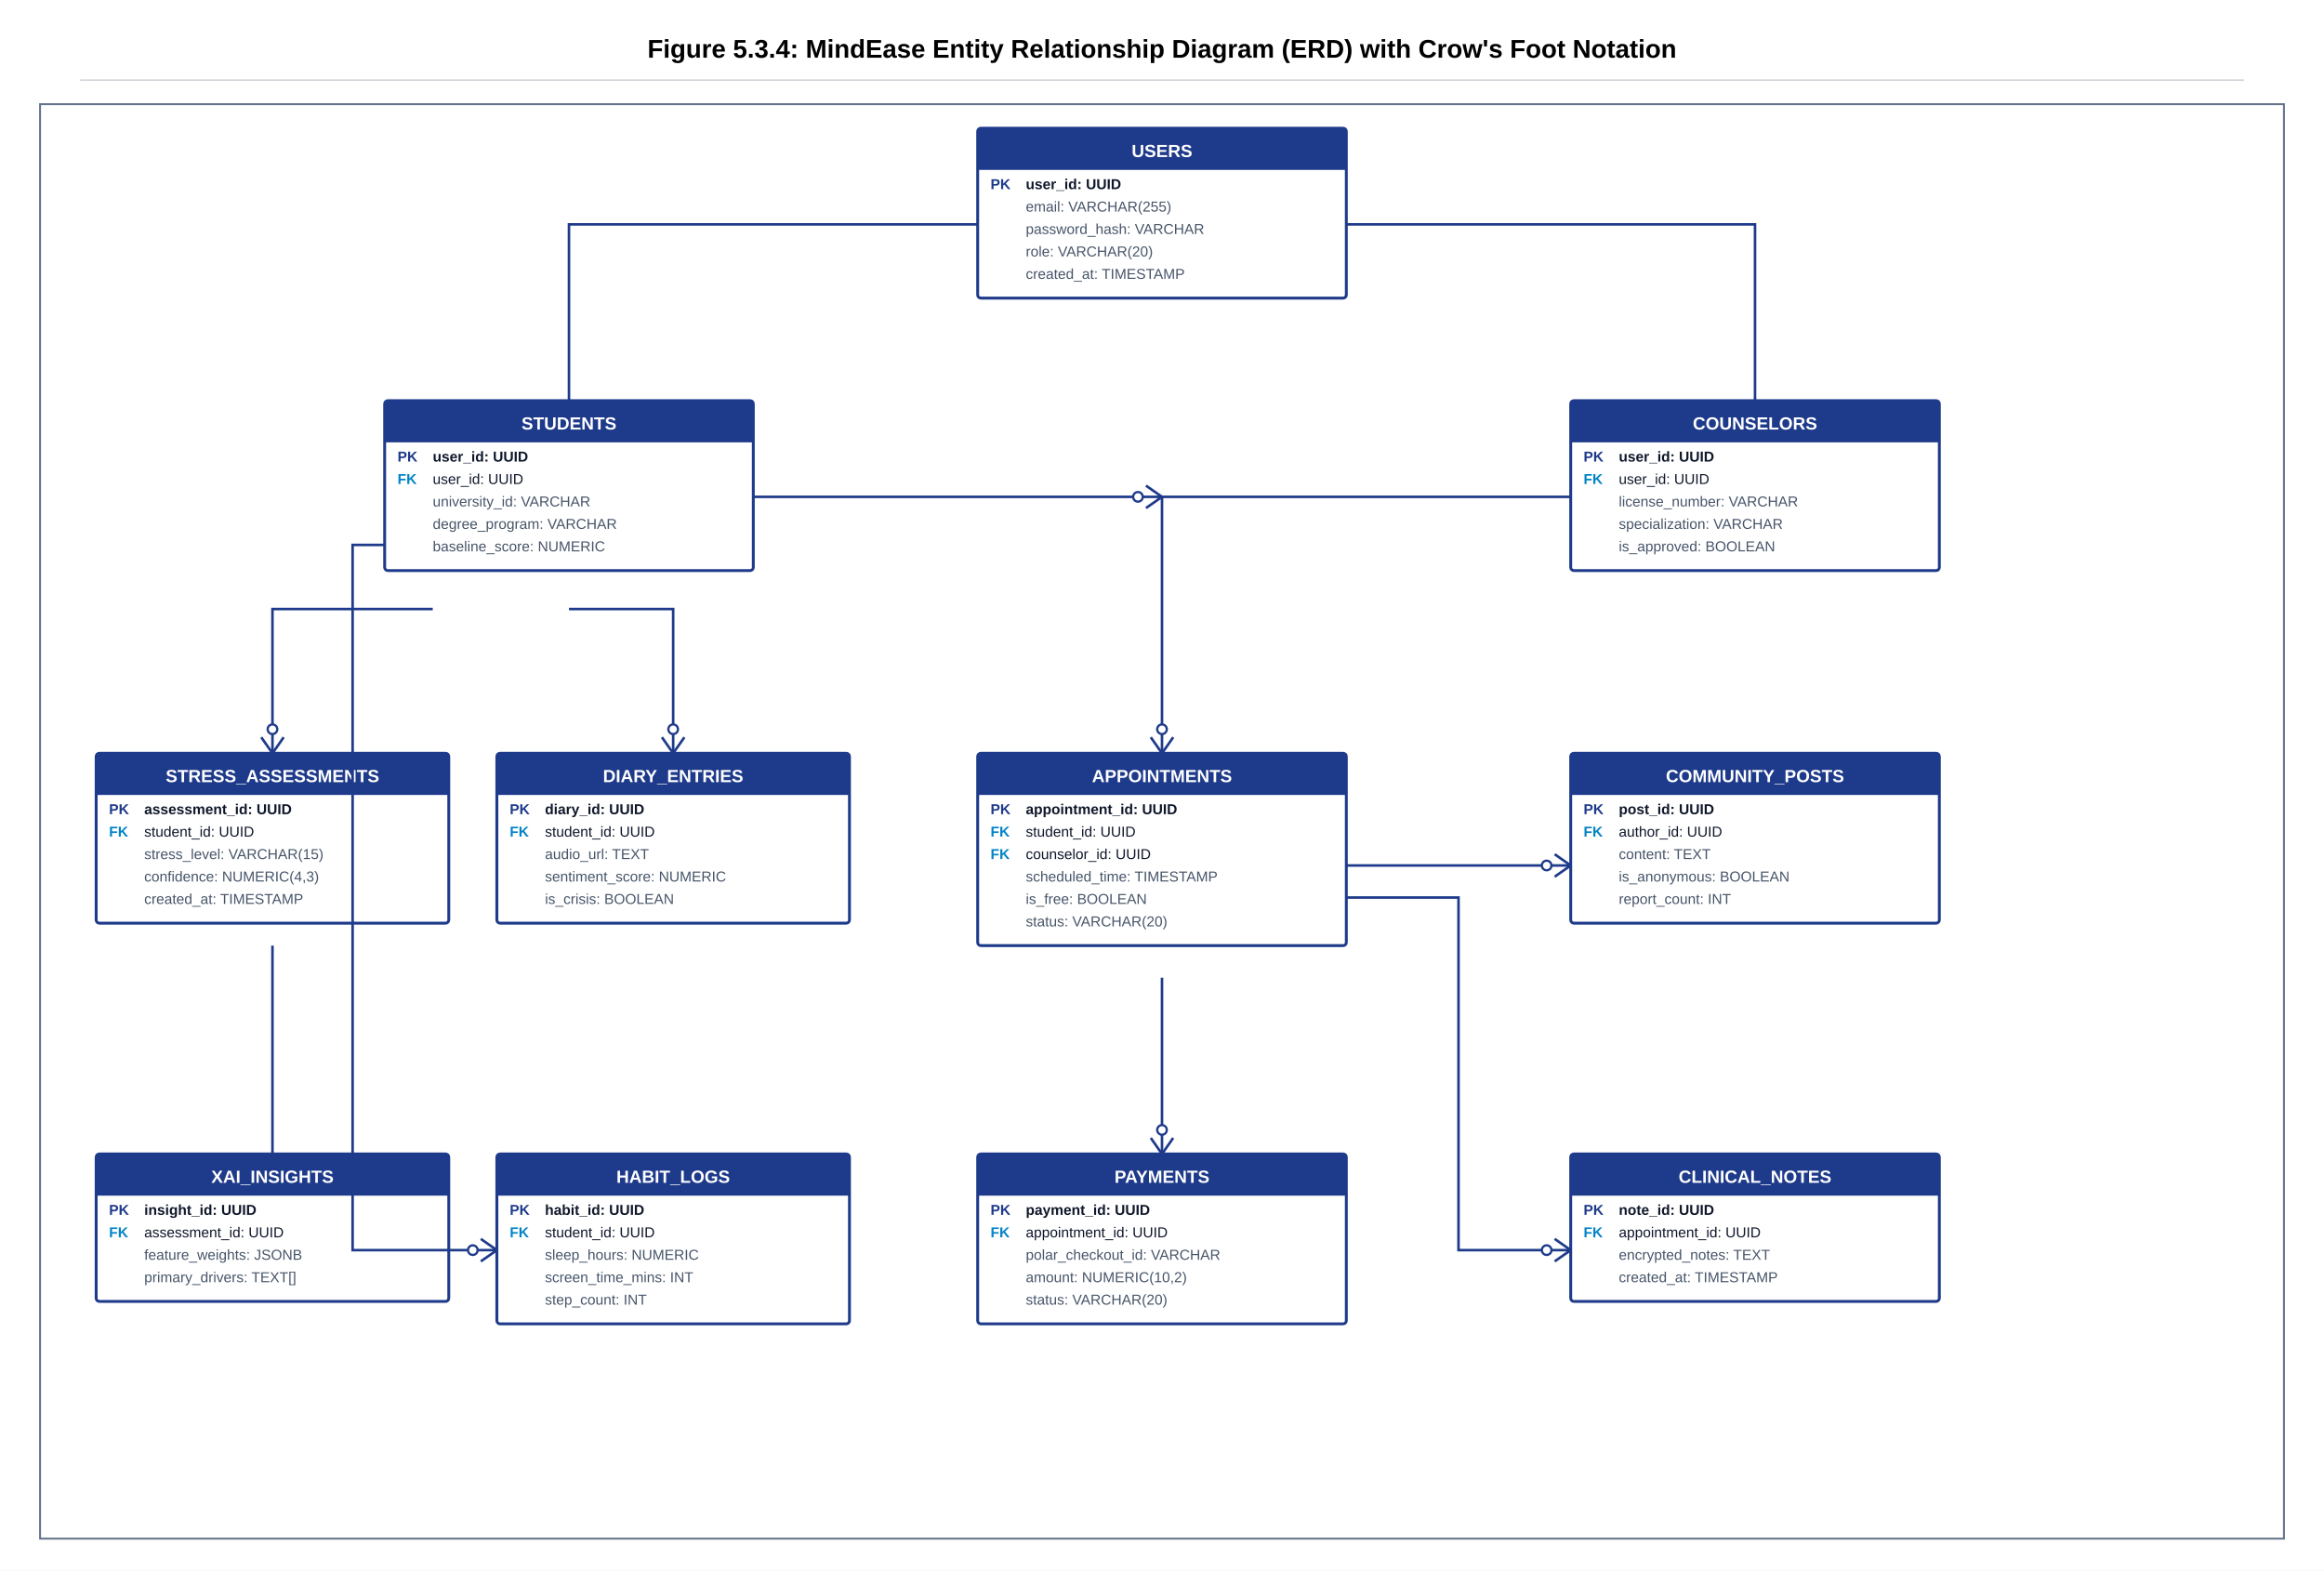
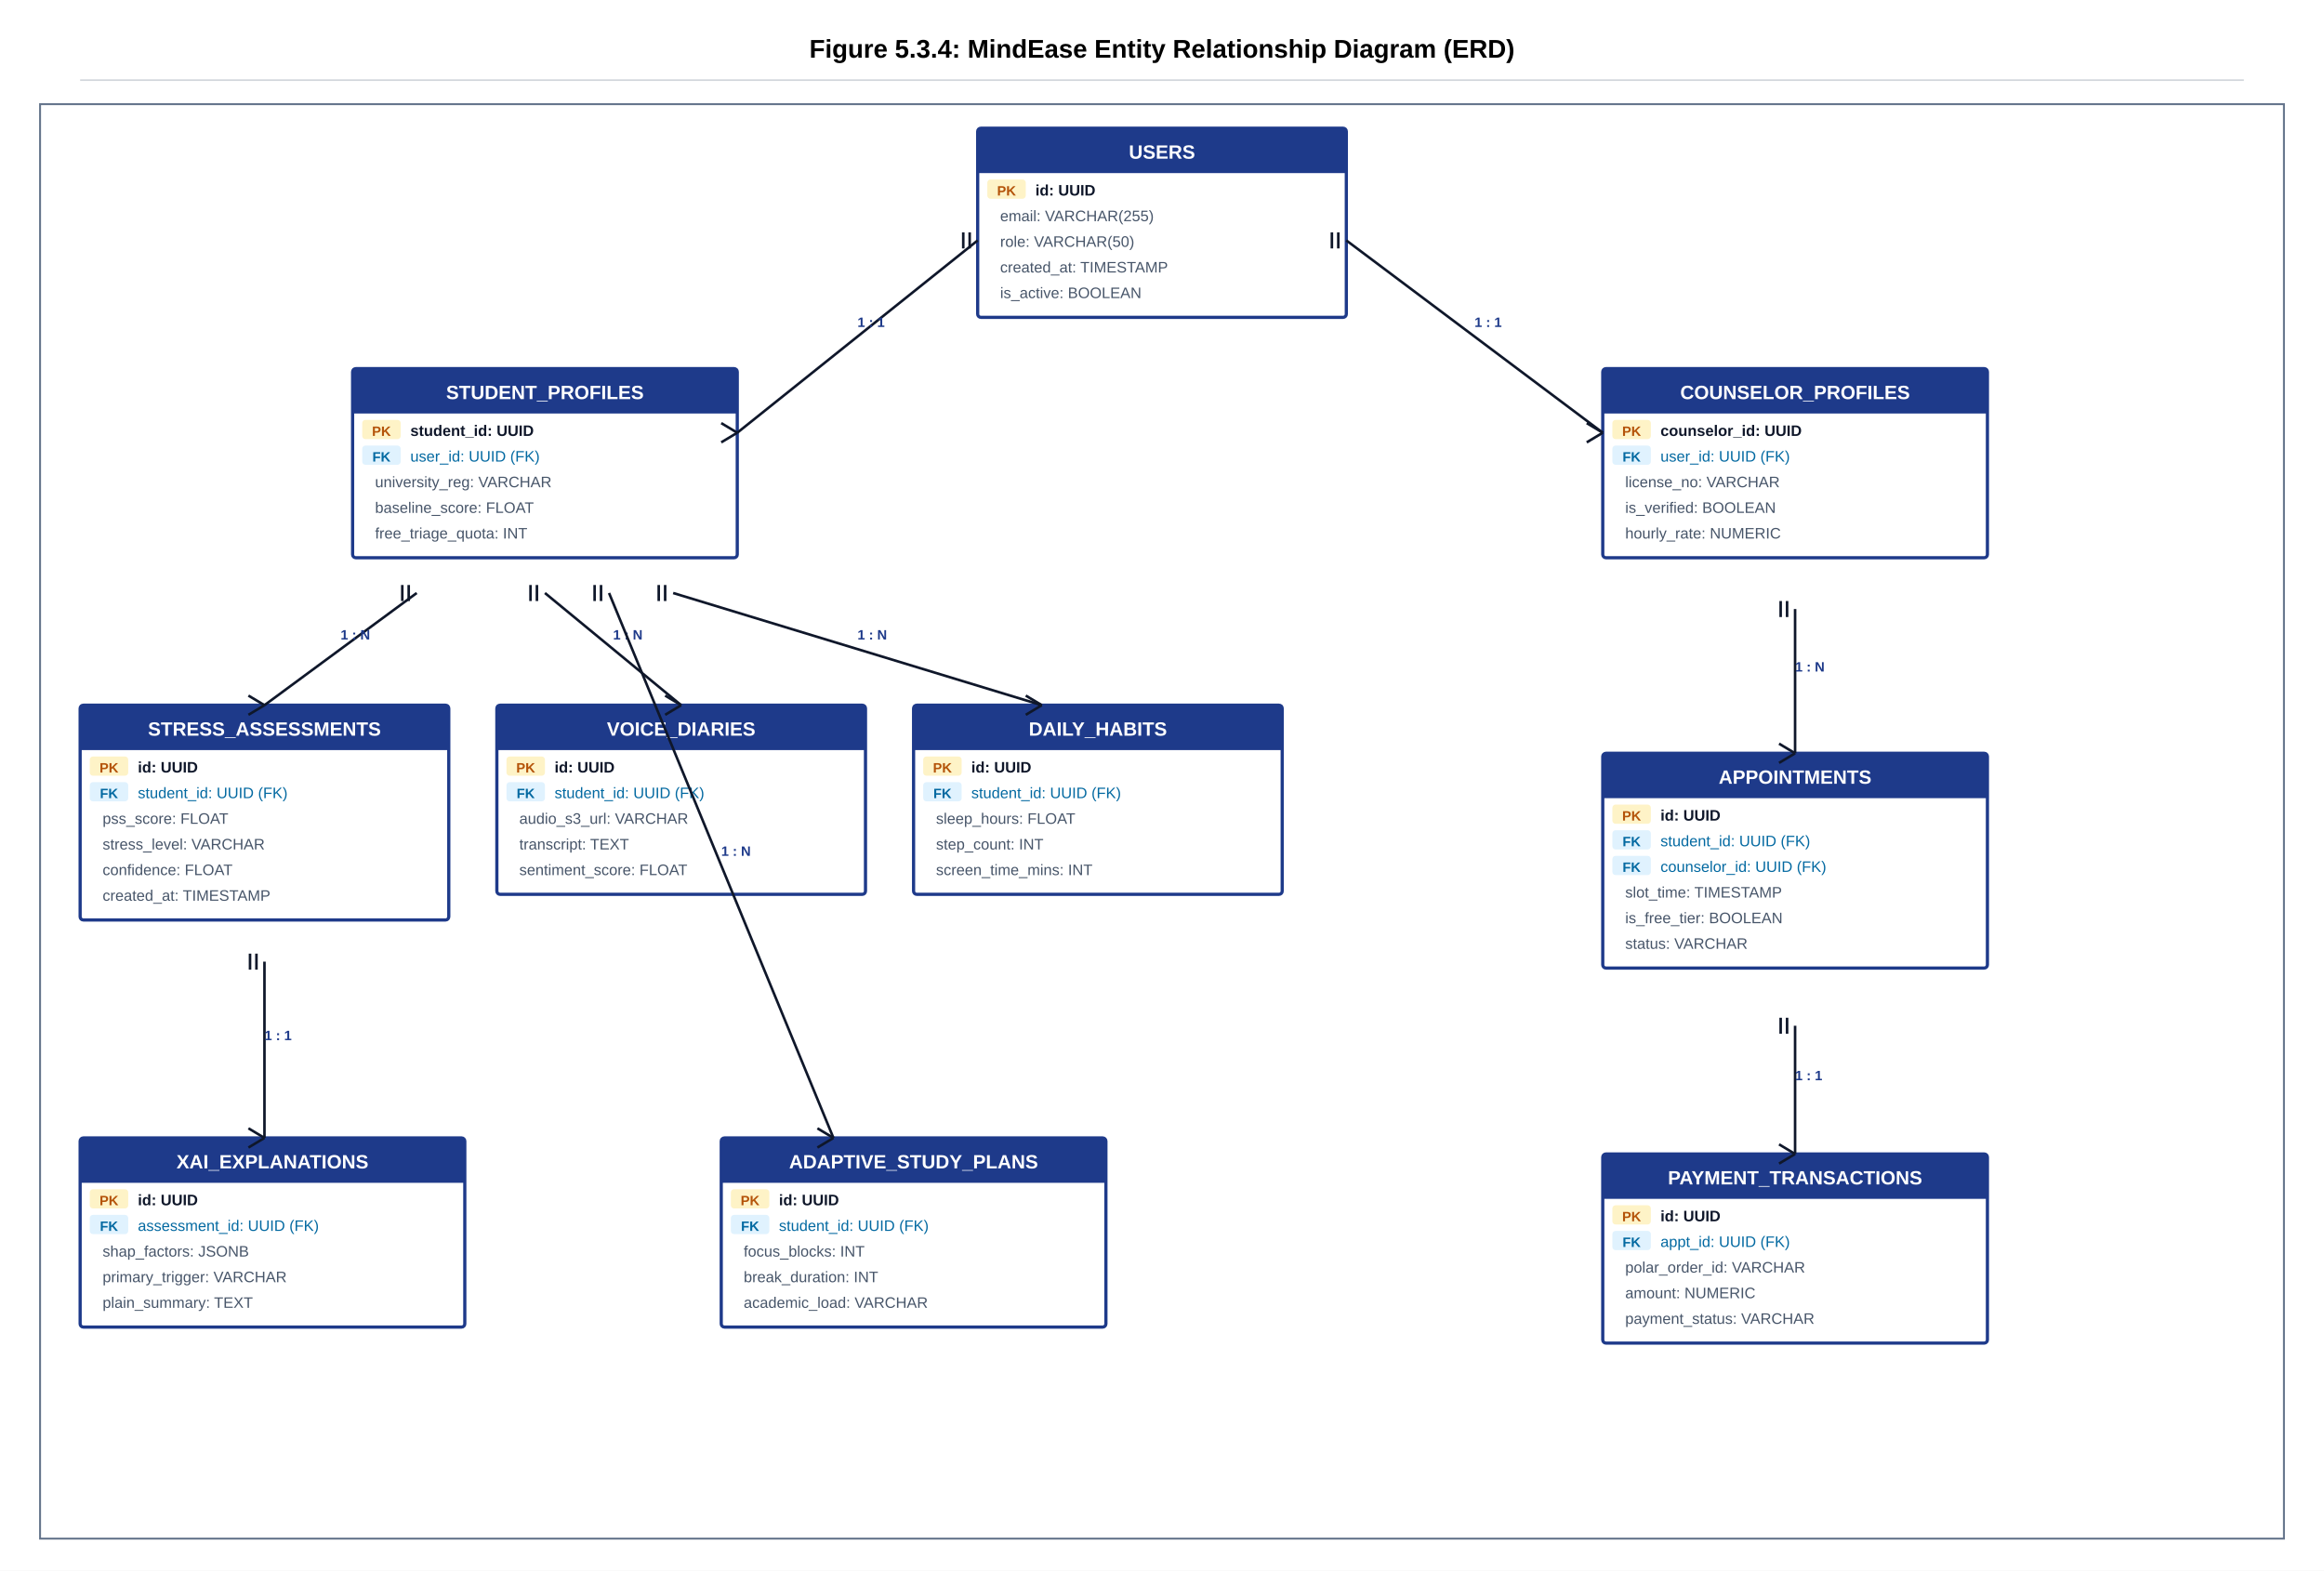
<svg xmlns="http://www.w3.org/2000/svg" width="1450" height="980" viewBox="0 0 1450 980">
  <rect width="1450" height="980" fill="#ffffff" />
-   <text x="725.0" y="36" font-family="Arial, sans-serif" font-size="16" font-weight="bold" fill="#000000" text-anchor="middle">Figure 5.3.4: MindEase Entity Relationship Diagram (ERD) with Crow's Foot Notation</text>
+   <text x="725.0" y="36" font-family="Arial, sans-serif" font-size="16" font-weight="bold" fill="#000000" text-anchor="middle">Figure 5.3.4: MindEase Entity Relationship Diagram (ERD)</text>
  <line x1="50" y1="50" x2="1400" y2="50" stroke="#d1d5db" stroke-width="1" />
  <rect x="25" y="65" width="1400" height="895" fill="none" stroke="#64748b" stroke-width="1.2" />
-   <rect x="610" y="80" width="230" height="106" fill="#ffffff" stroke="#1e3a8a" stroke-width="1.8" rx="2" />
-   <rect x="610" y="80" width="230" height="26" fill="#1e3a8a" />
-   <text x="725.0" y="98" font-family="Arial, sans-serif" font-size="11" font-weight="bold" fill="#ffffff" text-anchor="middle">USERS</text>
-   <text x="618" y="118" font-family="Arial, sans-serif" font-size="9" font-weight="bold" fill="#1e3a8a">PK</text>
-   <text x="640" y="118" font-family="Arial, sans-serif" font-size="9" font-weight="bold" fill="#0f172a">user_id: UUID</text>
-   <text x="640" y="132" font-family="Arial, sans-serif" font-size="9" fill="#475569">email: VARCHAR(255)</text>
-   <text x="640" y="146" font-family="Arial, sans-serif" font-size="9" fill="#475569">password_hash: VARCHAR</text>
-   <text x="640" y="160" font-family="Arial, sans-serif" font-size="9" fill="#475569">role: VARCHAR(20)</text>
-   <text x="640" y="174" font-family="Arial, sans-serif" font-size="9" fill="#475569">created_at: TIMESTAMP</text>
-   <rect x="240" y="250" width="230" height="106" fill="#ffffff" stroke="#1e3a8a" stroke-width="1.8" rx="2" />
-   <rect x="240" y="250" width="230" height="26" fill="#1e3a8a" />
-   <text x="355.0" y="268" font-family="Arial, sans-serif" font-size="11" font-weight="bold" fill="#ffffff" text-anchor="middle">STUDENTS</text>
-   <text x="248" y="288" font-family="Arial, sans-serif" font-size="9" font-weight="bold" fill="#1e3a8a">PK</text>
-   <text x="270" y="288" font-family="Arial, sans-serif" font-size="9" font-weight="bold" fill="#0f172a">user_id: UUID</text>
-   <text x="248" y="302" font-family="Arial, sans-serif" font-size="9" font-weight="bold" fill="#0284c7">FK</text>
-   <text x="270" y="302" font-family="Arial, sans-serif" font-size="9" fill="#0f172a">user_id: UUID</text>
-   <text x="270" y="316" font-family="Arial, sans-serif" font-size="9" fill="#475569">university_id: VARCHAR</text>
-   <text x="270" y="330" font-family="Arial, sans-serif" font-size="9" fill="#475569">degree_program: VARCHAR</text>
-   <text x="270" y="344" font-family="Arial, sans-serif" font-size="9" fill="#475569">baseline_score: NUMERIC</text>
-   <rect x="980" y="250" width="230" height="106" fill="#ffffff" stroke="#1e3a8a" stroke-width="1.8" rx="2" />
-   <rect x="980" y="250" width="230" height="26" fill="#1e3a8a" />
-   <text x="1095.0" y="268" font-family="Arial, sans-serif" font-size="11" font-weight="bold" fill="#ffffff" text-anchor="middle">COUNSELORS</text>
-   <text x="988" y="288" font-family="Arial, sans-serif" font-size="9" font-weight="bold" fill="#1e3a8a">PK</text>
-   <text x="1010" y="288" font-family="Arial, sans-serif" font-size="9" font-weight="bold" fill="#0f172a">user_id: UUID</text>
-   <text x="988" y="302" font-family="Arial, sans-serif" font-size="9" font-weight="bold" fill="#0284c7">FK</text>
-   <text x="1010" y="302" font-family="Arial, sans-serif" font-size="9" fill="#0f172a">user_id: UUID</text>
-   <text x="1010" y="316" font-family="Arial, sans-serif" font-size="9" fill="#475569">license_number: VARCHAR</text>
-   <text x="1010" y="330" font-family="Arial, sans-serif" font-size="9" fill="#475569">specialization: VARCHAR</text>
-   <text x="1010" y="344" font-family="Arial, sans-serif" font-size="9" fill="#475569">is_approved: BOOLEAN</text>
-   <rect x="60" y="470" width="220" height="106" fill="#ffffff" stroke="#1e3a8a" stroke-width="1.8" rx="2" />
-   <rect x="60" y="470" width="220" height="26" fill="#1e3a8a" />
-   <text x="170.0" y="488" font-family="Arial, sans-serif" font-size="11" font-weight="bold" fill="#ffffff" text-anchor="middle">STRESS_ASSESSMENTS</text>
-   <text x="68" y="508" font-family="Arial, sans-serif" font-size="9" font-weight="bold" fill="#1e3a8a">PK</text>
-   <text x="90" y="508" font-family="Arial, sans-serif" font-size="9" font-weight="bold" fill="#0f172a">assessment_id: UUID</text>
-   <text x="68" y="522" font-family="Arial, sans-serif" font-size="9" font-weight="bold" fill="#0284c7">FK</text>
-   <text x="90" y="522" font-family="Arial, sans-serif" font-size="9" fill="#0f172a">student_id: UUID</text>
-   <text x="90" y="536" font-family="Arial, sans-serif" font-size="9" fill="#475569">stress_level: VARCHAR(15)</text>
-   <text x="90" y="550" font-family="Arial, sans-serif" font-size="9" fill="#475569">confidence: NUMERIC(4,3)</text>
-   <text x="90" y="564" font-family="Arial, sans-serif" font-size="9" fill="#475569">created_at: TIMESTAMP</text>
-   <rect x="310" y="470" width="220" height="106" fill="#ffffff" stroke="#1e3a8a" stroke-width="1.8" rx="2" />
-   <rect x="310" y="470" width="220" height="26" fill="#1e3a8a" />
-   <text x="420.0" y="488" font-family="Arial, sans-serif" font-size="11" font-weight="bold" fill="#ffffff" text-anchor="middle">DIARY_ENTRIES</text>
-   <text x="318" y="508" font-family="Arial, sans-serif" font-size="9" font-weight="bold" fill="#1e3a8a">PK</text>
-   <text x="340" y="508" font-family="Arial, sans-serif" font-size="9" font-weight="bold" fill="#0f172a">diary_id: UUID</text>
-   <text x="318" y="522" font-family="Arial, sans-serif" font-size="9" font-weight="bold" fill="#0284c7">FK</text>
-   <text x="340" y="522" font-family="Arial, sans-serif" font-size="9" fill="#0f172a">student_id: UUID</text>
-   <text x="340" y="536" font-family="Arial, sans-serif" font-size="9" fill="#475569">audio_url: TEXT</text>
-   <text x="340" y="550" font-family="Arial, sans-serif" font-size="9" fill="#475569">sentiment_score: NUMERIC</text>
-   <text x="340" y="564" font-family="Arial, sans-serif" font-size="9" fill="#475569">is_crisis: BOOLEAN</text>
-   <rect x="610" y="470" width="230" height="120" fill="#ffffff" stroke="#1e3a8a" stroke-width="1.8" rx="2" />
-   <rect x="610" y="470" width="230" height="26" fill="#1e3a8a" />
-   <text x="725.0" y="488" font-family="Arial, sans-serif" font-size="11" font-weight="bold" fill="#ffffff" text-anchor="middle">APPOINTMENTS</text>
-   <text x="618" y="508" font-family="Arial, sans-serif" font-size="9" font-weight="bold" fill="#1e3a8a">PK</text>
-   <text x="640" y="508" font-family="Arial, sans-serif" font-size="9" font-weight="bold" fill="#0f172a">appointment_id: UUID</text>
-   <text x="618" y="522" font-family="Arial, sans-serif" font-size="9" font-weight="bold" fill="#0284c7">FK</text>
-   <text x="640" y="522" font-family="Arial, sans-serif" font-size="9" fill="#0f172a">student_id: UUID</text>
-   <text x="618" y="536" font-family="Arial, sans-serif" font-size="9" font-weight="bold" fill="#0284c7">FK</text>
-   <text x="640" y="536" font-family="Arial, sans-serif" font-size="9" fill="#0f172a">counselor_id: UUID</text>
-   <text x="640" y="550" font-family="Arial, sans-serif" font-size="9" fill="#475569">scheduled_time: TIMESTAMP</text>
-   <text x="640" y="564" font-family="Arial, sans-serif" font-size="9" fill="#475569">is_free: BOOLEAN</text>
-   <text x="640" y="578" font-family="Arial, sans-serif" font-size="9" fill="#475569">status: VARCHAR(20)</text>
-   <rect x="980" y="470" width="230" height="106" fill="#ffffff" stroke="#1e3a8a" stroke-width="1.8" rx="2" />
-   <rect x="980" y="470" width="230" height="26" fill="#1e3a8a" />
-   <text x="1095.0" y="488" font-family="Arial, sans-serif" font-size="11" font-weight="bold" fill="#ffffff" text-anchor="middle">COMMUNITY_POSTS</text>
-   <text x="988" y="508" font-family="Arial, sans-serif" font-size="9" font-weight="bold" fill="#1e3a8a">PK</text>
-   <text x="1010" y="508" font-family="Arial, sans-serif" font-size="9" font-weight="bold" fill="#0f172a">post_id: UUID</text>
-   <text x="988" y="522" font-family="Arial, sans-serif" font-size="9" font-weight="bold" fill="#0284c7">FK</text>
-   <text x="1010" y="522" font-family="Arial, sans-serif" font-size="9" fill="#0f172a">author_id: UUID</text>
-   <text x="1010" y="536" font-family="Arial, sans-serif" font-size="9" fill="#475569">content: TEXT</text>
-   <text x="1010" y="550" font-family="Arial, sans-serif" font-size="9" fill="#475569">is_anonymous: BOOLEAN</text>
-   <text x="1010" y="564" font-family="Arial, sans-serif" font-size="9" fill="#475569">report_count: INT</text>
-   <rect x="60" y="720" width="220" height="92" fill="#ffffff" stroke="#1e3a8a" stroke-width="1.8" rx="2" />
-   <rect x="60" y="720" width="220" height="26" fill="#1e3a8a" />
-   <text x="170.0" y="738" font-family="Arial, sans-serif" font-size="11" font-weight="bold" fill="#ffffff" text-anchor="middle">XAI_INSIGHTS</text>
-   <text x="68" y="758" font-family="Arial, sans-serif" font-size="9" font-weight="bold" fill="#1e3a8a">PK</text>
-   <text x="90" y="758" font-family="Arial, sans-serif" font-size="9" font-weight="bold" fill="#0f172a">insight_id: UUID</text>
-   <text x="68" y="772" font-family="Arial, sans-serif" font-size="9" font-weight="bold" fill="#0284c7">FK</text>
-   <text x="90" y="772" font-family="Arial, sans-serif" font-size="9" fill="#0f172a">assessment_id: UUID</text>
-   <text x="90" y="786" font-family="Arial, sans-serif" font-size="9" fill="#475569">feature_weights: JSONB</text>
-   <text x="90" y="800" font-family="Arial, sans-serif" font-size="9" fill="#475569">primary_drivers: TEXT[]</text>
-   <rect x="310" y="720" width="220" height="106" fill="#ffffff" stroke="#1e3a8a" stroke-width="1.8" rx="2" />
-   <rect x="310" y="720" width="220" height="26" fill="#1e3a8a" />
-   <text x="420.0" y="738" font-family="Arial, sans-serif" font-size="11" font-weight="bold" fill="#ffffff" text-anchor="middle">HABIT_LOGS</text>
-   <text x="318" y="758" font-family="Arial, sans-serif" font-size="9" font-weight="bold" fill="#1e3a8a">PK</text>
-   <text x="340" y="758" font-family="Arial, sans-serif" font-size="9" font-weight="bold" fill="#0f172a">habit_id: UUID</text>
-   <text x="318" y="772" font-family="Arial, sans-serif" font-size="9" font-weight="bold" fill="#0284c7">FK</text>
-   <text x="340" y="772" font-family="Arial, sans-serif" font-size="9" fill="#0f172a">student_id: UUID</text>
-   <text x="340" y="786" font-family="Arial, sans-serif" font-size="9" fill="#475569">sleep_hours: NUMERIC</text>
-   <text x="340" y="800" font-family="Arial, sans-serif" font-size="9" fill="#475569">screen_time_mins: INT</text>
-   <text x="340" y="814" font-family="Arial, sans-serif" font-size="9" fill="#475569">step_count: INT</text>
-   <rect x="610" y="720" width="230" height="106" fill="#ffffff" stroke="#1e3a8a" stroke-width="1.8" rx="2" />
-   <rect x="610" y="720" width="230" height="26" fill="#1e3a8a" />
-   <text x="725.0" y="738" font-family="Arial, sans-serif" font-size="11" font-weight="bold" fill="#ffffff" text-anchor="middle">PAYMENTS</text>
-   <text x="618" y="758" font-family="Arial, sans-serif" font-size="9" font-weight="bold" fill="#1e3a8a">PK</text>
-   <text x="640" y="758" font-family="Arial, sans-serif" font-size="9" font-weight="bold" fill="#0f172a">payment_id: UUID</text>
-   <text x="618" y="772" font-family="Arial, sans-serif" font-size="9" font-weight="bold" fill="#0284c7">FK</text>
-   <text x="640" y="772" font-family="Arial, sans-serif" font-size="9" fill="#0f172a">appointment_id: UUID</text>
-   <text x="640" y="786" font-family="Arial, sans-serif" font-size="9" fill="#475569">polar_checkout_id: VARCHAR</text>
-   <text x="640" y="800" font-family="Arial, sans-serif" font-size="9" fill="#475569">amount: NUMERIC(10,2)</text>
-   <text x="640" y="814" font-family="Arial, sans-serif" font-size="9" fill="#475569">status: VARCHAR(20)</text>
-   <rect x="980" y="720" width="230" height="92" fill="#ffffff" stroke="#1e3a8a" stroke-width="1.8" rx="2" />
-   <rect x="980" y="720" width="230" height="26" fill="#1e3a8a" />
-   <text x="1095.0" y="738" font-family="Arial, sans-serif" font-size="11" font-weight="bold" fill="#ffffff" text-anchor="middle">CLINICAL_NOTES</text>
-   <text x="988" y="758" font-family="Arial, sans-serif" font-size="9" font-weight="bold" fill="#1e3a8a">PK</text>
-   <text x="1010" y="758" font-family="Arial, sans-serif" font-size="9" font-weight="bold" fill="#0f172a">note_id: UUID</text>
-   <text x="988" y="772" font-family="Arial, sans-serif" font-size="9" font-weight="bold" fill="#0284c7">FK</text>
-   <text x="1010" y="772" font-family="Arial, sans-serif" font-size="9" fill="#0f172a">appointment_id: UUID</text>
-   <text x="1010" y="786" font-family="Arial, sans-serif" font-size="9" fill="#475569">encrypted_notes: TEXT</text>
-   <text x="1010" y="800" font-family="Arial, sans-serif" font-size="9" fill="#475569">created_at: TIMESTAMP</text>
-   <path d="M 610 140 L 355 140 L 355 250" fill="none" stroke="#1e3a8a" stroke-width="1.6" />
-   <path d="M 840 140 L 1095 140 L 1095 250" fill="none" stroke="#1e3a8a" stroke-width="1.6" />
-   <path d="M 270 380 L 170 380 L 170 470" fill="none" stroke="#1e3a8a" stroke-width="1.6" />
-   <line x1="163.0" y1="460.0" x2="170.0" y2="470.0" stroke="#1e3a8a" stroke-width="1.6" />
-   <line x1="177.0" y1="460.0" x2="170.0" y2="470.0" stroke="#1e3a8a" stroke-width="1.6" />
-   <circle cx="170.0" cy="455.0" r="3" fill="#ffffff" stroke="#1e3a8a" stroke-width="1.4" />
-   <path d="M 355 380 L 420 380 L 420 470" fill="none" stroke="#1e3a8a" stroke-width="1.6" />
-   <line x1="413.0" y1="460.0" x2="420.0" y2="470.0" stroke="#1e3a8a" stroke-width="1.6" />
-   <line x1="427.0" y1="460.0" x2="420.0" y2="470.0" stroke="#1e3a8a" stroke-width="1.6" />
-   <circle cx="420.0" cy="455.0" r="3" fill="#ffffff" stroke="#1e3a8a" stroke-width="1.4" />
-   <path d="M 240 340 L 220 340 L 220 780 L 310 780" fill="none" stroke="#1e3a8a" stroke-width="1.6" />
-   <line x1="300.0" y1="773.0" x2="310.0" y2="780.0" stroke="#1e3a8a" stroke-width="1.6" />
-   <line x1="300.0" y1="787.0" x2="310.0" y2="780.0" stroke="#1e3a8a" stroke-width="1.6" />
-   <circle cx="295.0" cy="780.0" r="3" fill="#ffffff" stroke="#1e3a8a" stroke-width="1.4" />
-   <path d="M 170 590 L 170 720" fill="none" stroke="#1e3a8a" stroke-width="1.6" />
-   <path d="M 470 310 L 725 310 L 725 470" fill="none" stroke="#1e3a8a" stroke-width="1.6" />
-   <line x1="718.0" y1="460.0" x2="725.0" y2="470.0" stroke="#1e3a8a" stroke-width="1.6" />
-   <line x1="732.0" y1="460.0" x2="725.0" y2="470.0" stroke="#1e3a8a" stroke-width="1.6" />
-   <circle cx="725.0" cy="455.0" r="3" fill="#ffffff" stroke="#1e3a8a" stroke-width="1.4" />
-   <path d="M 980 310 L 725 310" fill="none" stroke="#1e3a8a" stroke-width="1.6" />
-   <line x1="715.0" y1="303.0" x2="725.0" y2="310.0" stroke="#1e3a8a" stroke-width="1.6" />
-   <line x1="715.0" y1="317.0" x2="725.0" y2="310.0" stroke="#1e3a8a" stroke-width="1.6" />
-   <circle cx="710.0" cy="310.0" r="3" fill="#ffffff" stroke="#1e3a8a" stroke-width="1.4" />
-   <path d="M 725 610 L 725 720" fill="none" stroke="#1e3a8a" stroke-width="1.6" />
-   <line x1="718.0" y1="710.0" x2="725.0" y2="720.0" stroke="#1e3a8a" stroke-width="1.6" />
-   <line x1="732.0" y1="710.0" x2="725.0" y2="720.0" stroke="#1e3a8a" stroke-width="1.6" />
-   <circle cx="725.0" cy="705.0" r="3" fill="#ffffff" stroke="#1e3a8a" stroke-width="1.4" />
-   <path d="M 840 540 L 980 540" fill="none" stroke="#1e3a8a" stroke-width="1.6" />
-   <line x1="970.0" y1="533.0" x2="980.0" y2="540.0" stroke="#1e3a8a" stroke-width="1.6" />
-   <line x1="970.0" y1="547.0" x2="980.0" y2="540.0" stroke="#1e3a8a" stroke-width="1.6" />
-   <circle cx="965.0" cy="540.0" r="3" fill="#ffffff" stroke="#1e3a8a" stroke-width="1.4" />
-   <path d="M 840 560 L 910 560 L 910 780 L 980 780" fill="none" stroke="#1e3a8a" stroke-width="1.6" />
-   <line x1="970.0" y1="773.0" x2="980.0" y2="780.0" stroke="#1e3a8a" stroke-width="1.6" />
-   <line x1="970.0" y1="787.0" x2="980.0" y2="780.0" stroke="#1e3a8a" stroke-width="1.6" />
-   <circle cx="965.0" cy="780.0" r="3" fill="#ffffff" stroke="#1e3a8a" stroke-width="1.4" />
+   <rect x="610" y="80" width="230" height="118" fill="#ffffff" stroke="#1e3a8a" stroke-width="2" rx="2" />
+   <rect x="610" y="80" width="230" height="28" fill="#1e3a8a" />
+   <text x="725.0" y="99" font-family="Arial, sans-serif" font-size="12" font-weight="bold" fill="#ffffff" text-anchor="middle">USERS</text>
+   <rect x="616" y="112" width="24" height="12" fill="#fef3c7" rx="2" />
+   <text x="628" y="122" font-family="Arial, sans-serif" font-size="8.5" font-weight="bold" fill="#b45309" text-anchor="middle">PK</text>
+   <text x="646" y="122" font-family="Arial, sans-serif" font-size="9.5" font-weight="bold" fill="#0f172a">id: UUID</text>
+   <text x="624" y="138" font-family="Arial, sans-serif" font-size="9.5" fill="#475569">email: VARCHAR(255)</text>
+   <text x="624" y="154" font-family="Arial, sans-serif" font-size="9.5" fill="#475569">role: VARCHAR(50)</text>
+   <text x="624" y="170" font-family="Arial, sans-serif" font-size="9.5" fill="#475569">created_at: TIMESTAMP</text>
+   <text x="624" y="186" font-family="Arial, sans-serif" font-size="9.5" fill="#475569">is_active: BOOLEAN</text>
+   <rect x="220" y="230" width="240" height="118" fill="#ffffff" stroke="#1e3a8a" stroke-width="2" rx="2" />
+   <rect x="220" y="230" width="240" height="28" fill="#1e3a8a" />
+   <text x="340.0" y="249" font-family="Arial, sans-serif" font-size="12" font-weight="bold" fill="#ffffff" text-anchor="middle">STUDENT_PROFILES</text>
+   <rect x="226" y="262" width="24" height="12" fill="#fef3c7" rx="2" />
+   <text x="238" y="272" font-family="Arial, sans-serif" font-size="8.5" font-weight="bold" fill="#b45309" text-anchor="middle">PK</text>
+   <text x="256" y="272" font-family="Arial, sans-serif" font-size="9.5" font-weight="bold" fill="#0f172a">student_id: UUID</text>
+   <rect x="226" y="278" width="24" height="12" fill="#e0f2fe" rx="2" />
+   <text x="238" y="288" font-family="Arial, sans-serif" font-size="8.5" font-weight="bold" fill="#0369a1" text-anchor="middle">FK</text>
+   <text x="256" y="288" font-family="Arial, sans-serif" font-size="9.5" fill="#0369a1">user_id: UUID (FK)</text>
+   <text x="234" y="304" font-family="Arial, sans-serif" font-size="9.5" fill="#475569">university_reg: VARCHAR</text>
+   <text x="234" y="320" font-family="Arial, sans-serif" font-size="9.5" fill="#475569">baseline_score: FLOAT</text>
+   <text x="234" y="336" font-family="Arial, sans-serif" font-size="9.5" fill="#475569">free_triage_quota: INT</text>
+   <rect x="1000" y="230" width="240" height="118" fill="#ffffff" stroke="#1e3a8a" stroke-width="2" rx="2" />
+   <rect x="1000" y="230" width="240" height="28" fill="#1e3a8a" />
+   <text x="1120.0" y="249" font-family="Arial, sans-serif" font-size="12" font-weight="bold" fill="#ffffff" text-anchor="middle">COUNSELOR_PROFILES</text>
+   <rect x="1006" y="262" width="24" height="12" fill="#fef3c7" rx="2" />
+   <text x="1018" y="272" font-family="Arial, sans-serif" font-size="8.5" font-weight="bold" fill="#b45309" text-anchor="middle">PK</text>
+   <text x="1036" y="272" font-family="Arial, sans-serif" font-size="9.5" font-weight="bold" fill="#0f172a">counselor_id: UUID</text>
+   <rect x="1006" y="278" width="24" height="12" fill="#e0f2fe" rx="2" />
+   <text x="1018" y="288" font-family="Arial, sans-serif" font-size="8.5" font-weight="bold" fill="#0369a1" text-anchor="middle">FK</text>
+   <text x="1036" y="288" font-family="Arial, sans-serif" font-size="9.5" fill="#0369a1">user_id: UUID (FK)</text>
+   <text x="1014" y="304" font-family="Arial, sans-serif" font-size="9.5" fill="#475569">license_no: VARCHAR</text>
+   <text x="1014" y="320" font-family="Arial, sans-serif" font-size="9.5" fill="#475569">is_verified: BOOLEAN</text>
+   <text x="1014" y="336" font-family="Arial, sans-serif" font-size="9.5" fill="#475569">hourly_rate: NUMERIC</text>
+   <rect x="50" y="440" width="230" height="134" fill="#ffffff" stroke="#1e3a8a" stroke-width="2" rx="2" />
+   <rect x="50" y="440" width="230" height="28" fill="#1e3a8a" />
+   <text x="165.0" y="459" font-family="Arial, sans-serif" font-size="12" font-weight="bold" fill="#ffffff" text-anchor="middle">STRESS_ASSESSMENTS</text>
+   <rect x="56" y="472" width="24" height="12" fill="#fef3c7" rx="2" />
+   <text x="68" y="482" font-family="Arial, sans-serif" font-size="8.5" font-weight="bold" fill="#b45309" text-anchor="middle">PK</text>
+   <text x="86" y="482" font-family="Arial, sans-serif" font-size="9.5" font-weight="bold" fill="#0f172a">id: UUID</text>
+   <rect x="56" y="488" width="24" height="12" fill="#e0f2fe" rx="2" />
+   <text x="68" y="498" font-family="Arial, sans-serif" font-size="8.5" font-weight="bold" fill="#0369a1" text-anchor="middle">FK</text>
+   <text x="86" y="498" font-family="Arial, sans-serif" font-size="9.5" fill="#0369a1">student_id: UUID (FK)</text>
+   <text x="64" y="514" font-family="Arial, sans-serif" font-size="9.5" fill="#475569">pss_score: FLOAT</text>
+   <text x="64" y="530" font-family="Arial, sans-serif" font-size="9.5" fill="#475569">stress_level: VARCHAR</text>
+   <text x="64" y="546" font-family="Arial, sans-serif" font-size="9.5" fill="#475569">confidence: FLOAT</text>
+   <text x="64" y="562" font-family="Arial, sans-serif" font-size="9.5" fill="#475569">created_at: TIMESTAMP</text>
+   <rect x="310" y="440" width="230" height="118" fill="#ffffff" stroke="#1e3a8a" stroke-width="2" rx="2" />
+   <rect x="310" y="440" width="230" height="28" fill="#1e3a8a" />
+   <text x="425.0" y="459" font-family="Arial, sans-serif" font-size="12" font-weight="bold" fill="#ffffff" text-anchor="middle">VOICE_DIARIES</text>
+   <rect x="316" y="472" width="24" height="12" fill="#fef3c7" rx="2" />
+   <text x="328" y="482" font-family="Arial, sans-serif" font-size="8.5" font-weight="bold" fill="#b45309" text-anchor="middle">PK</text>
+   <text x="346" y="482" font-family="Arial, sans-serif" font-size="9.5" font-weight="bold" fill="#0f172a">id: UUID</text>
+   <rect x="316" y="488" width="24" height="12" fill="#e0f2fe" rx="2" />
+   <text x="328" y="498" font-family="Arial, sans-serif" font-size="8.5" font-weight="bold" fill="#0369a1" text-anchor="middle">FK</text>
+   <text x="346" y="498" font-family="Arial, sans-serif" font-size="9.5" fill="#0369a1">student_id: UUID (FK)</text>
+   <text x="324" y="514" font-family="Arial, sans-serif" font-size="9.5" fill="#475569">audio_s3_url: VARCHAR</text>
+   <text x="324" y="530" font-family="Arial, sans-serif" font-size="9.5" fill="#475569">transcript: TEXT</text>
+   <text x="324" y="546" font-family="Arial, sans-serif" font-size="9.5" fill="#475569">sentiment_score: FLOAT</text>
+   <rect x="570" y="440" width="230" height="118" fill="#ffffff" stroke="#1e3a8a" stroke-width="2" rx="2" />
+   <rect x="570" y="440" width="230" height="28" fill="#1e3a8a" />
+   <text x="685.0" y="459" font-family="Arial, sans-serif" font-size="12" font-weight="bold" fill="#ffffff" text-anchor="middle">DAILY_HABITS</text>
+   <rect x="576" y="472" width="24" height="12" fill="#fef3c7" rx="2" />
+   <text x="588" y="482" font-family="Arial, sans-serif" font-size="8.5" font-weight="bold" fill="#b45309" text-anchor="middle">PK</text>
+   <text x="606" y="482" font-family="Arial, sans-serif" font-size="9.5" font-weight="bold" fill="#0f172a">id: UUID</text>
+   <rect x="576" y="488" width="24" height="12" fill="#e0f2fe" rx="2" />
+   <text x="588" y="498" font-family="Arial, sans-serif" font-size="8.5" font-weight="bold" fill="#0369a1" text-anchor="middle">FK</text>
+   <text x="606" y="498" font-family="Arial, sans-serif" font-size="9.5" fill="#0369a1">student_id: UUID (FK)</text>
+   <text x="584" y="514" font-family="Arial, sans-serif" font-size="9.5" fill="#475569">sleep_hours: FLOAT</text>
+   <text x="584" y="530" font-family="Arial, sans-serif" font-size="9.5" fill="#475569">step_count: INT</text>
+   <text x="584" y="546" font-family="Arial, sans-serif" font-size="9.5" fill="#475569">screen_time_mins: INT</text>
+   <rect x="50" y="710" width="240" height="118" fill="#ffffff" stroke="#1e3a8a" stroke-width="2" rx="2" />
+   <rect x="50" y="710" width="240" height="28" fill="#1e3a8a" />
+   <text x="170.0" y="729" font-family="Arial, sans-serif" font-size="12" font-weight="bold" fill="#ffffff" text-anchor="middle">XAI_EXPLANATIONS</text>
+   <rect x="56" y="742" width="24" height="12" fill="#fef3c7" rx="2" />
+   <text x="68" y="752" font-family="Arial, sans-serif" font-size="8.5" font-weight="bold" fill="#b45309" text-anchor="middle">PK</text>
+   <text x="86" y="752" font-family="Arial, sans-serif" font-size="9.5" font-weight="bold" fill="#0f172a">id: UUID</text>
+   <rect x="56" y="758" width="24" height="12" fill="#e0f2fe" rx="2" />
+   <text x="68" y="768" font-family="Arial, sans-serif" font-size="8.5" font-weight="bold" fill="#0369a1" text-anchor="middle">FK</text>
+   <text x="86" y="768" font-family="Arial, sans-serif" font-size="9.5" fill="#0369a1">assessment_id: UUID (FK)</text>
+   <text x="64" y="784" font-family="Arial, sans-serif" font-size="9.5" fill="#475569">shap_factors: JSONB</text>
+   <text x="64" y="800" font-family="Arial, sans-serif" font-size="9.5" fill="#475569">primary_trigger: VARCHAR</text>
+   <text x="64" y="816" font-family="Arial, sans-serif" font-size="9.5" fill="#475569">plain_summary: TEXT</text>
+   <rect x="450" y="710" width="240" height="118" fill="#ffffff" stroke="#1e3a8a" stroke-width="2" rx="2" />
+   <rect x="450" y="710" width="240" height="28" fill="#1e3a8a" />
+   <text x="570.0" y="729" font-family="Arial, sans-serif" font-size="12" font-weight="bold" fill="#ffffff" text-anchor="middle">ADAPTIVE_STUDY_PLANS</text>
+   <rect x="456" y="742" width="24" height="12" fill="#fef3c7" rx="2" />
+   <text x="468" y="752" font-family="Arial, sans-serif" font-size="8.5" font-weight="bold" fill="#b45309" text-anchor="middle">PK</text>
+   <text x="486" y="752" font-family="Arial, sans-serif" font-size="9.5" font-weight="bold" fill="#0f172a">id: UUID</text>
+   <rect x="456" y="758" width="24" height="12" fill="#e0f2fe" rx="2" />
+   <text x="468" y="768" font-family="Arial, sans-serif" font-size="8.5" font-weight="bold" fill="#0369a1" text-anchor="middle">FK</text>
+   <text x="486" y="768" font-family="Arial, sans-serif" font-size="9.5" fill="#0369a1">student_id: UUID (FK)</text>
+   <text x="464" y="784" font-family="Arial, sans-serif" font-size="9.5" fill="#475569">focus_blocks: INT</text>
+   <text x="464" y="800" font-family="Arial, sans-serif" font-size="9.5" fill="#475569">break_duration: INT</text>
+   <text x="464" y="816" font-family="Arial, sans-serif" font-size="9.5" fill="#475569">academic_load: VARCHAR</text>
+   <rect x="1000" y="470" width="240" height="134" fill="#ffffff" stroke="#1e3a8a" stroke-width="2" rx="2" />
+   <rect x="1000" y="470" width="240" height="28" fill="#1e3a8a" />
+   <text x="1120.0" y="489" font-family="Arial, sans-serif" font-size="12" font-weight="bold" fill="#ffffff" text-anchor="middle">APPOINTMENTS</text>
+   <rect x="1006" y="502" width="24" height="12" fill="#fef3c7" rx="2" />
+   <text x="1018" y="512" font-family="Arial, sans-serif" font-size="8.5" font-weight="bold" fill="#b45309" text-anchor="middle">PK</text>
+   <text x="1036" y="512" font-family="Arial, sans-serif" font-size="9.5" font-weight="bold" fill="#0f172a">id: UUID</text>
+   <rect x="1006" y="518" width="24" height="12" fill="#e0f2fe" rx="2" />
+   <text x="1018" y="528" font-family="Arial, sans-serif" font-size="8.5" font-weight="bold" fill="#0369a1" text-anchor="middle">FK</text>
+   <text x="1036" y="528" font-family="Arial, sans-serif" font-size="9.5" fill="#0369a1">student_id: UUID (FK)</text>
+   <rect x="1006" y="534" width="24" height="12" fill="#e0f2fe" rx="2" />
+   <text x="1018" y="544" font-family="Arial, sans-serif" font-size="8.5" font-weight="bold" fill="#0369a1" text-anchor="middle">FK</text>
+   <text x="1036" y="544" font-family="Arial, sans-serif" font-size="9.5" fill="#0369a1">counselor_id: UUID (FK)</text>
+   <text x="1014" y="560" font-family="Arial, sans-serif" font-size="9.5" fill="#475569">slot_time: TIMESTAMP</text>
+   <text x="1014" y="576" font-family="Arial, sans-serif" font-size="9.5" fill="#475569">is_free_tier: BOOLEAN</text>
+   <text x="1014" y="592" font-family="Arial, sans-serif" font-size="9.5" fill="#475569">status: VARCHAR</text>
+   <rect x="1000" y="720" width="240" height="118" fill="#ffffff" stroke="#1e3a8a" stroke-width="2" rx="2" />
+   <rect x="1000" y="720" width="240" height="28" fill="#1e3a8a" />
+   <text x="1120.0" y="739" font-family="Arial, sans-serif" font-size="12" font-weight="bold" fill="#ffffff" text-anchor="middle">PAYMENT_TRANSACTIONS</text>
+   <rect x="1006" y="752" width="24" height="12" fill="#fef3c7" rx="2" />
+   <text x="1018" y="762" font-family="Arial, sans-serif" font-size="8.5" font-weight="bold" fill="#b45309" text-anchor="middle">PK</text>
+   <text x="1036" y="762" font-family="Arial, sans-serif" font-size="9.5" font-weight="bold" fill="#0f172a">id: UUID</text>
+   <rect x="1006" y="768" width="24" height="12" fill="#e0f2fe" rx="2" />
+   <text x="1018" y="778" font-family="Arial, sans-serif" font-size="8.5" font-weight="bold" fill="#0369a1" text-anchor="middle">FK</text>
+   <text x="1036" y="778" font-family="Arial, sans-serif" font-size="9.5" fill="#0369a1">appt_id: UUID (FK)</text>
+   <text x="1014" y="794" font-family="Arial, sans-serif" font-size="9.5" fill="#475569">polar_order_id: VARCHAR</text>
+   <text x="1014" y="810" font-family="Arial, sans-serif" font-size="9.5" fill="#475569">amount: NUMERIC</text>
+   <text x="1014" y="826" font-family="Arial, sans-serif" font-size="9.5" fill="#475569">payment_status: VARCHAR</text>
+   <path d="M 610 150 L 460 270" fill="none" stroke="#0f172a" stroke-width="1.6" />
+   <line x1="605" y1="145" x2="605" y2="155" stroke="#0f172a" stroke-width="1.6" />
+   <line x1="601" y1="145" x2="601" y2="155" stroke="#0f172a" stroke-width="1.6" />
+   <line x1="460" y1="270" x2="450" y2="264" stroke="#0f172a" stroke-width="1.6" />
+   <line x1="460" y1="270" x2="450" y2="276" stroke="#0f172a" stroke-width="1.6" />
+   <text x="535.0" y="204.0" font-family="Arial, sans-serif" font-size="8.5" font-weight="bold" fill="#1e3a8a">1 : 1</text>
+   <path d="M 840 150 L 1000 270" fill="none" stroke="#0f172a" stroke-width="1.6" />
+   <line x1="835" y1="145" x2="835" y2="155" stroke="#0f172a" stroke-width="1.6" />
+   <line x1="831" y1="145" x2="831" y2="155" stroke="#0f172a" stroke-width="1.6" />
+   <line x1="1000" y1="270" x2="990" y2="264" stroke="#0f172a" stroke-width="1.6" />
+   <line x1="1000" y1="270" x2="990" y2="276" stroke="#0f172a" stroke-width="1.6" />
+   <text x="920.0" y="204.0" font-family="Arial, sans-serif" font-size="8.5" font-weight="bold" fill="#1e3a8a">1 : 1</text>
+   <path d="M 260 370 L 165 440" fill="none" stroke="#0f172a" stroke-width="1.6" />
+   <line x1="255" y1="365" x2="255" y2="375" stroke="#0f172a" stroke-width="1.6" />
+   <line x1="251" y1="365" x2="251" y2="375" stroke="#0f172a" stroke-width="1.6" />
+   <line x1="165" y1="440" x2="155" y2="434" stroke="#0f172a" stroke-width="1.6" />
+   <line x1="165" y1="440" x2="155" y2="446" stroke="#0f172a" stroke-width="1.6" />
+   <text x="212.5" y="399.0" font-family="Arial, sans-serif" font-size="8.5" font-weight="bold" fill="#1e3a8a">1 : N</text>
+   <path d="M 340 370 L 425 440" fill="none" stroke="#0f172a" stroke-width="1.6" />
+   <line x1="335" y1="365" x2="335" y2="375" stroke="#0f172a" stroke-width="1.6" />
+   <line x1="331" y1="365" x2="331" y2="375" stroke="#0f172a" stroke-width="1.6" />
+   <line x1="425" y1="440" x2="415" y2="434" stroke="#0f172a" stroke-width="1.6" />
+   <line x1="425" y1="440" x2="415" y2="446" stroke="#0f172a" stroke-width="1.6" />
+   <text x="382.5" y="399.0" font-family="Arial, sans-serif" font-size="8.5" font-weight="bold" fill="#1e3a8a">1 : N</text>
+   <path d="M 420 370 L 650 440" fill="none" stroke="#0f172a" stroke-width="1.6" />
+   <line x1="415" y1="365" x2="415" y2="375" stroke="#0f172a" stroke-width="1.6" />
+   <line x1="411" y1="365" x2="411" y2="375" stroke="#0f172a" stroke-width="1.6" />
+   <line x1="650" y1="440" x2="640" y2="434" stroke="#0f172a" stroke-width="1.6" />
+   <line x1="650" y1="440" x2="640" y2="446" stroke="#0f172a" stroke-width="1.6" />
+   <text x="535.0" y="399.0" font-family="Arial, sans-serif" font-size="8.5" font-weight="bold" fill="#1e3a8a">1 : N</text>
+   <path d="M 165 600 L 165 710" fill="none" stroke="#0f172a" stroke-width="1.6" />
+   <line x1="160" y1="595" x2="160" y2="605" stroke="#0f172a" stroke-width="1.6" />
+   <line x1="156" y1="595" x2="156" y2="605" stroke="#0f172a" stroke-width="1.6" />
+   <line x1="165" y1="710" x2="155" y2="704" stroke="#0f172a" stroke-width="1.6" />
+   <line x1="165" y1="710" x2="155" y2="716" stroke="#0f172a" stroke-width="1.6" />
+   <text x="165.0" y="649.0" font-family="Arial, sans-serif" font-size="8.5" font-weight="bold" fill="#1e3a8a">1 : 1</text>
+   <path d="M 380 370 L 520 710" fill="none" stroke="#0f172a" stroke-width="1.6" />
+   <line x1="375" y1="365" x2="375" y2="375" stroke="#0f172a" stroke-width="1.6" />
+   <line x1="371" y1="365" x2="371" y2="375" stroke="#0f172a" stroke-width="1.6" />
+   <line x1="520" y1="710" x2="510" y2="704" stroke="#0f172a" stroke-width="1.6" />
+   <line x1="520" y1="710" x2="510" y2="716" stroke="#0f172a" stroke-width="1.6" />
+   <text x="450.0" y="534.0" font-family="Arial, sans-serif" font-size="8.5" font-weight="bold" fill="#1e3a8a">1 : N</text>
+   <path d="M 1120 380 L 1120 470" fill="none" stroke="#0f172a" stroke-width="1.6" />
+   <line x1="1115" y1="375" x2="1115" y2="385" stroke="#0f172a" stroke-width="1.6" />
+   <line x1="1111" y1="375" x2="1111" y2="385" stroke="#0f172a" stroke-width="1.6" />
+   <line x1="1120" y1="470" x2="1110" y2="464" stroke="#0f172a" stroke-width="1.6" />
+   <line x1="1120" y1="470" x2="1110" y2="476" stroke="#0f172a" stroke-width="1.6" />
+   <text x="1120.0" y="419.0" font-family="Arial, sans-serif" font-size="8.5" font-weight="bold" fill="#1e3a8a">1 : N</text>
+   <path d="M 1120 640 L 1120 720" fill="none" stroke="#0f172a" stroke-width="1.6" />
+   <line x1="1115" y1="635" x2="1115" y2="645" stroke="#0f172a" stroke-width="1.6" />
+   <line x1="1111" y1="635" x2="1111" y2="645" stroke="#0f172a" stroke-width="1.6" />
+   <line x1="1120" y1="720" x2="1110" y2="714" stroke="#0f172a" stroke-width="1.6" />
+   <line x1="1120" y1="720" x2="1110" y2="726" stroke="#0f172a" stroke-width="1.6" />
+   <text x="1120.0" y="674.0" font-family="Arial, sans-serif" font-size="8.5" font-weight="bold" fill="#1e3a8a">1 : 1</text>
</svg>
